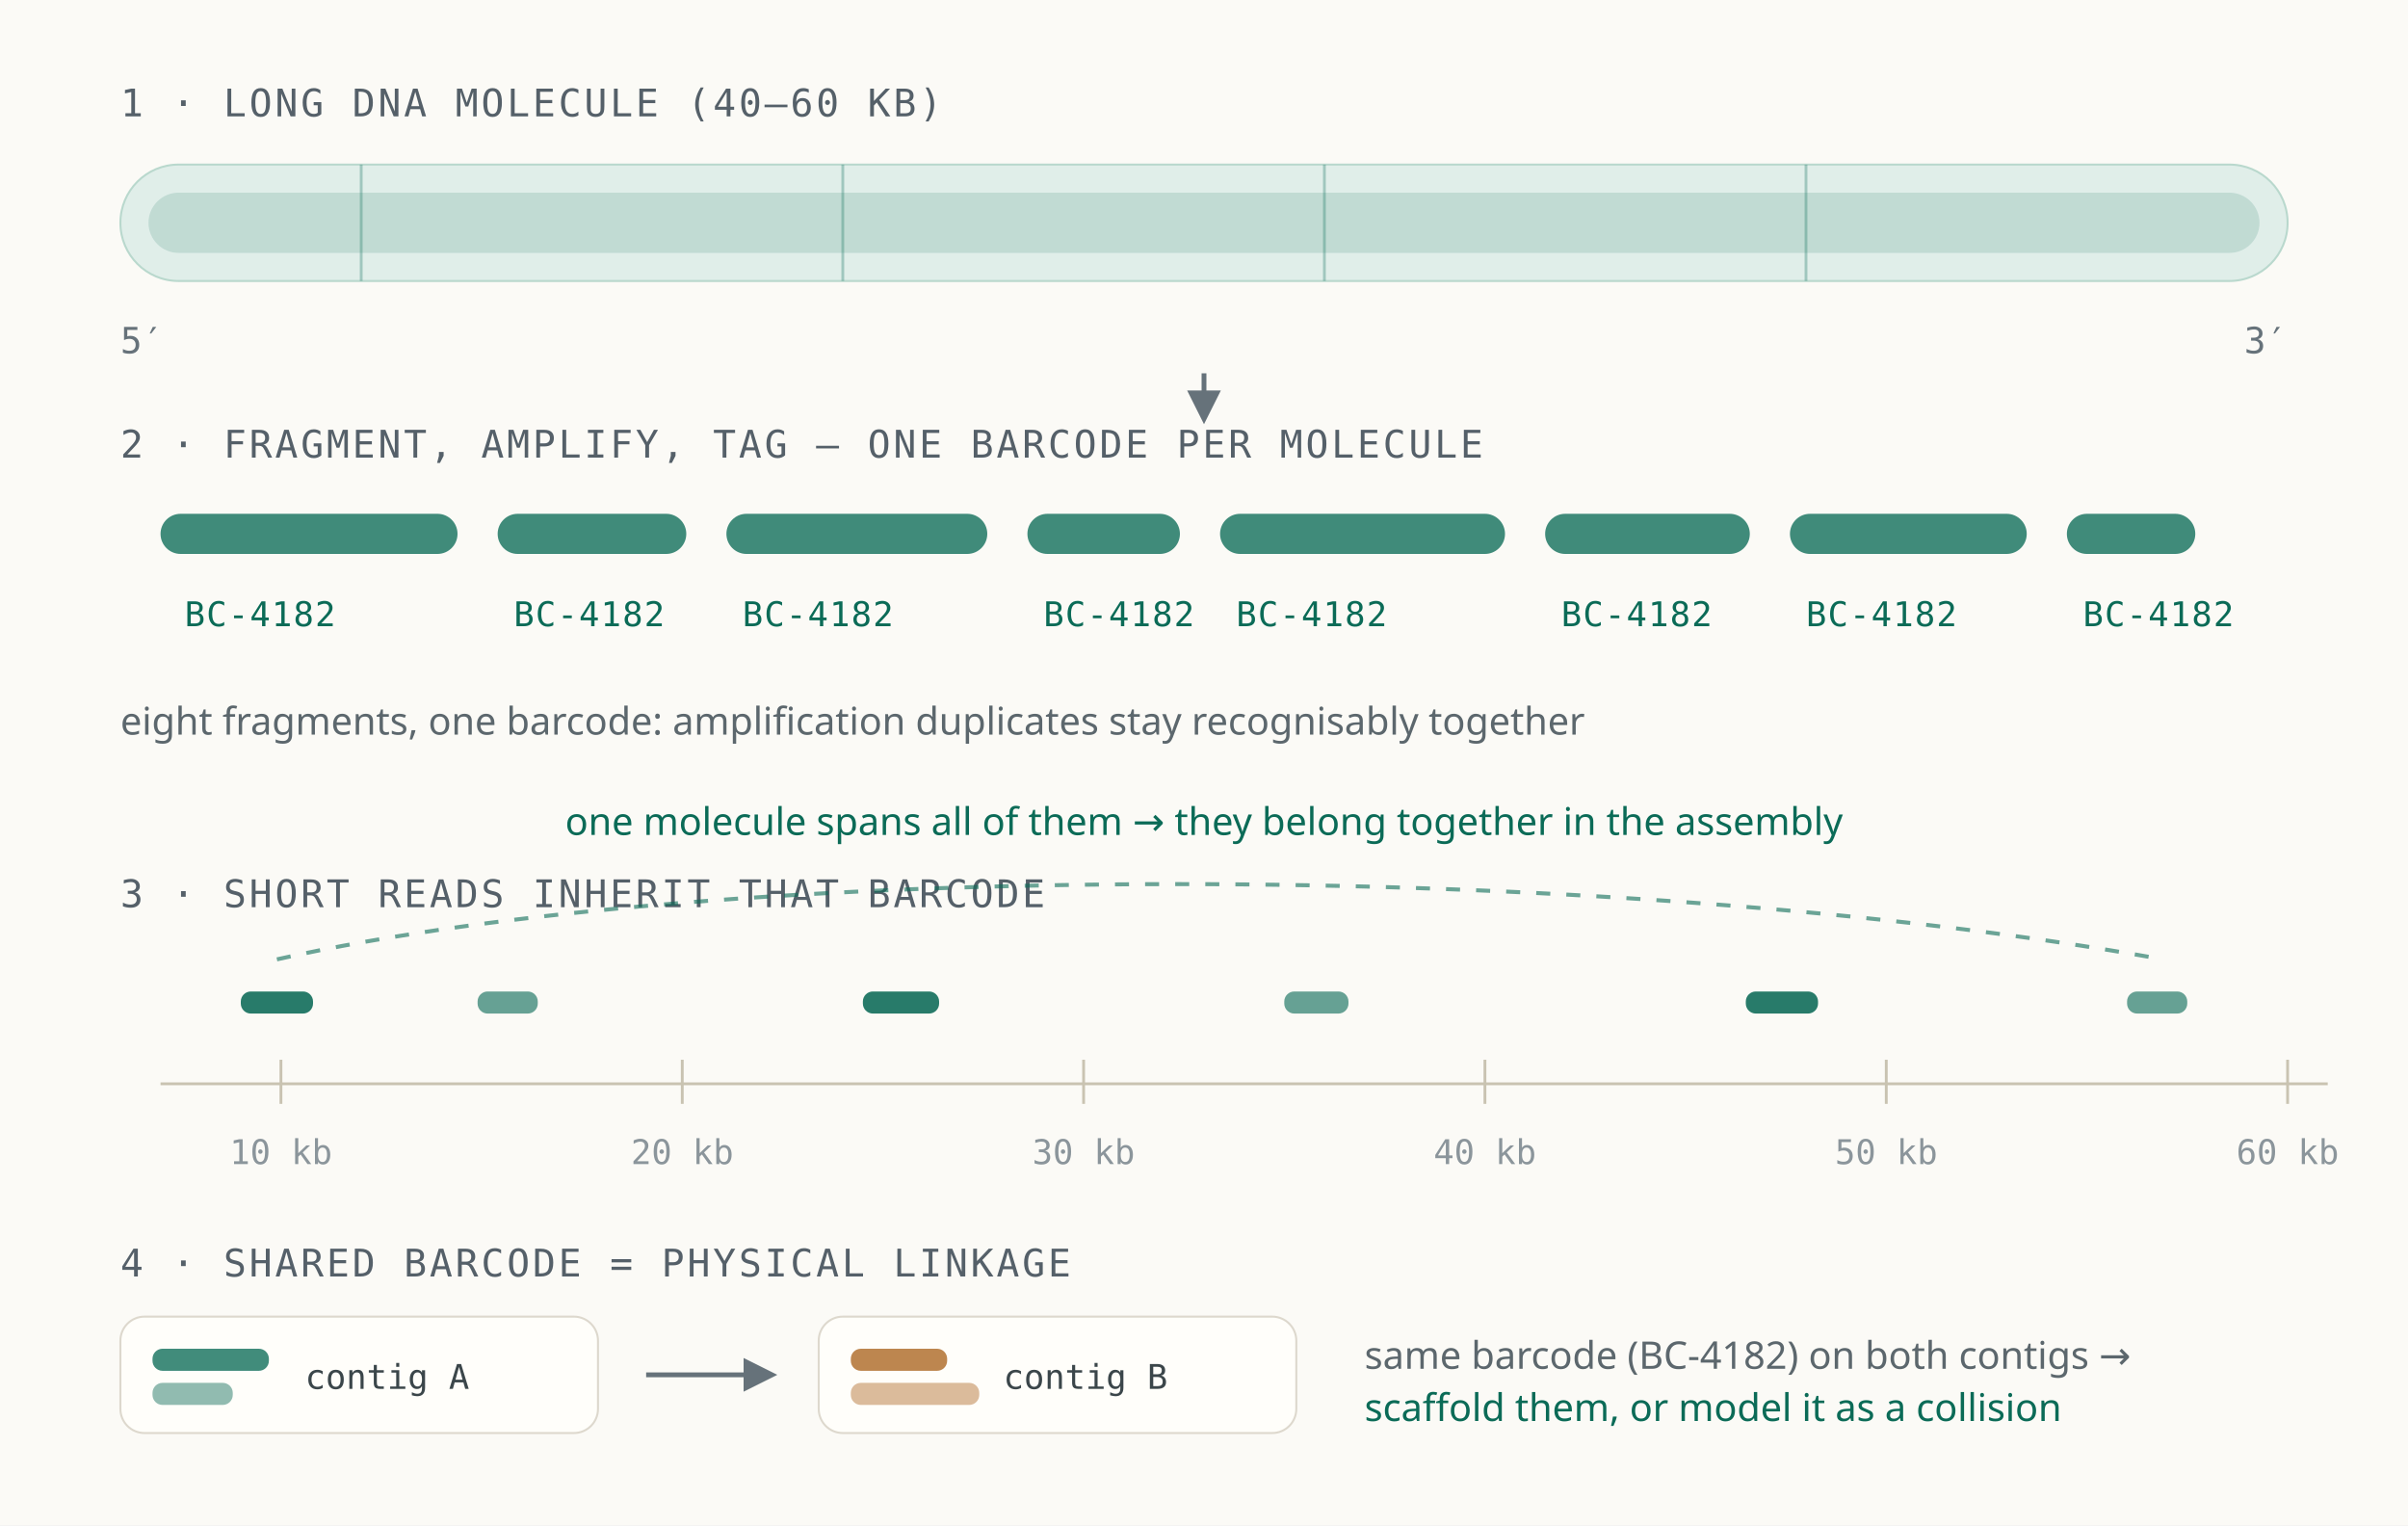
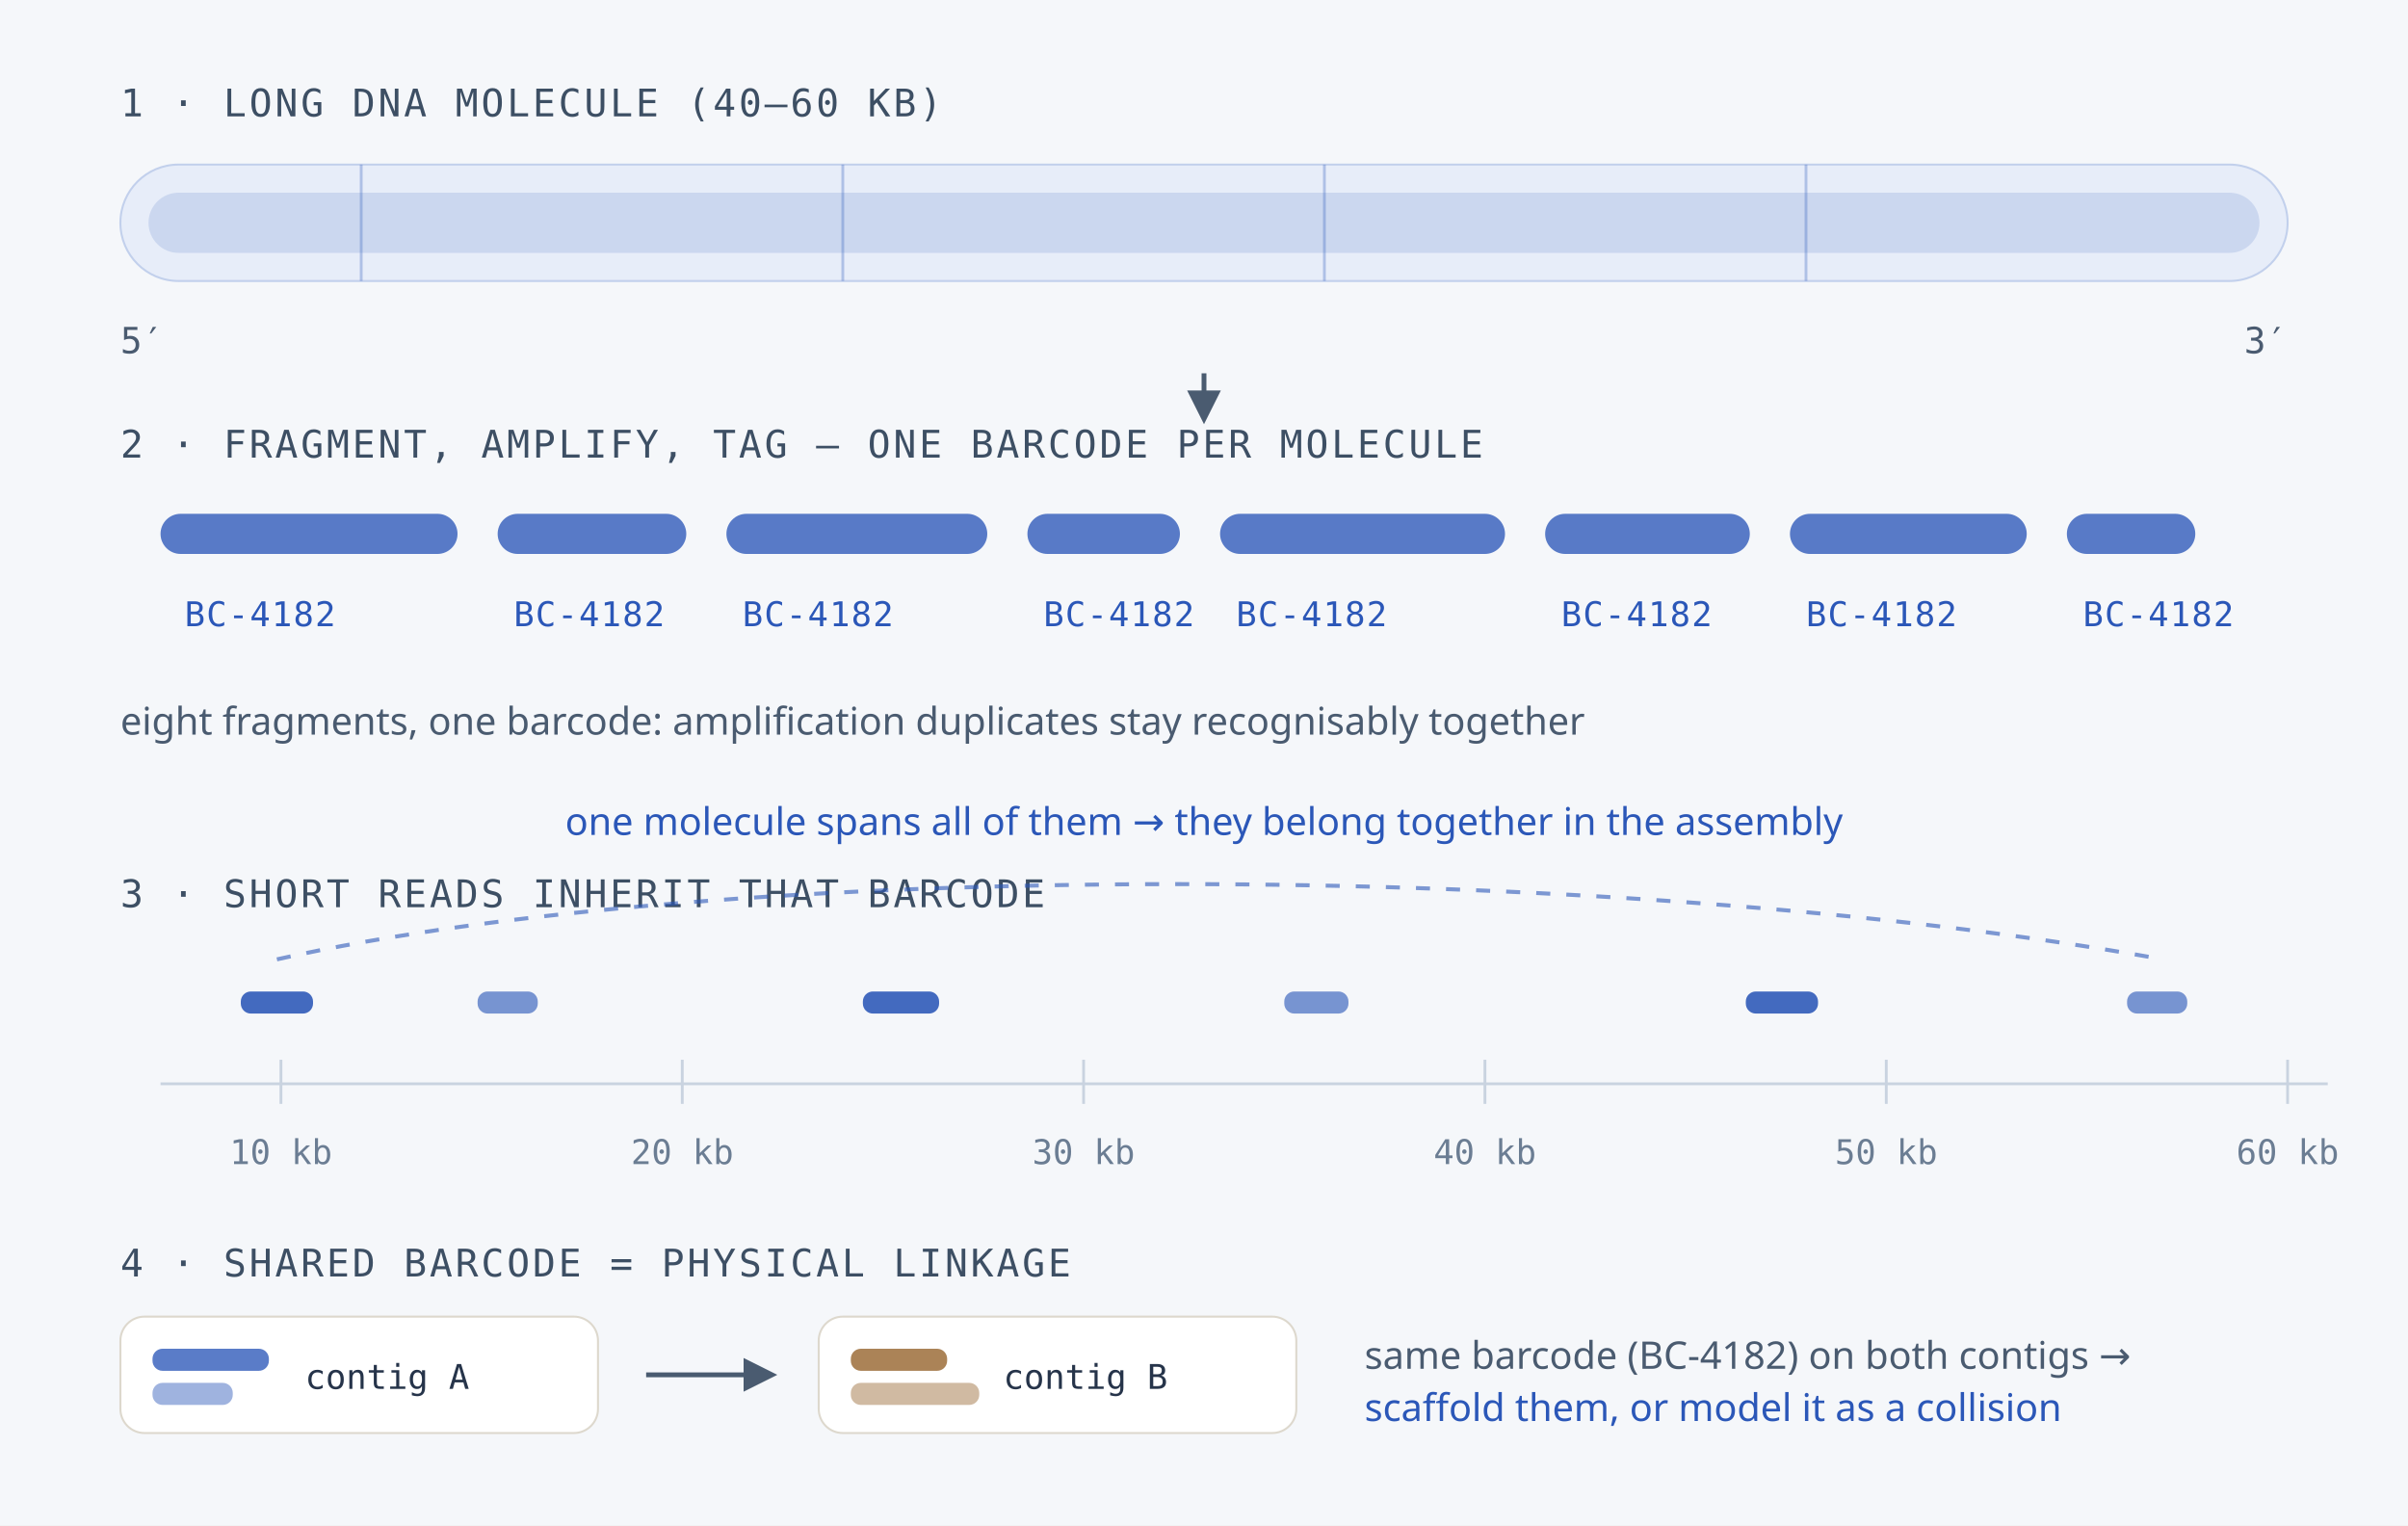
<svg xmlns="http://www.w3.org/2000/svg" viewBox="0 0 1200 760" width="1200" height="760" role="img" aria-label="A long molecule is fragmented and amplified; its short reads inherit one barcode, so barcode sharing is evidence of physical linkage along a molecule whose length is known.">
  <defs>
    <marker id="arrow" viewBox="0 0 10 10" refX="8" refY="5" markerWidth="7" markerHeight="7" orient="auto-start-reverse">
-       <path d="M0 0L10 5L0 10z" fill="#66727a" />
+       <path d="M0 0L10 5L0 10z" fill="#4a5b70" />
    </marker>
  </defs>
-   <rect width="1200" height="760" fill="#fbfaf6" />
-   <g font-family="ui-monospace, 'JetBrains Mono', Menlo, monospace" font-size="19" fill="#556069" letter-spacing="1.4">
+   <rect width="1200" height="760" fill="#f5f7fa" />
+   <g font-family="ui-monospace, 'JetBrains Mono', Menlo, monospace" font-size="19" fill="#3d4f64" letter-spacing="1.4">
    <text x="60" y="58">1 · LONG DNA MOLECULE (40–60 KB)</text>
    <text x="60" y="228">2 · FRAGMENT, AMPLIFY, TAG — ONE BARCODE PER MOLECULE</text>
    <text x="60" y="452">3 · SHORT READS INHERIT THAT BARCODE</text>
    <text x="60" y="636">4 · SHARED BARCODE = PHYSICAL LINKAGE</text>
  </g>
  <g>
-     <rect x="60" y="82" width="1080" height="58" rx="29" fill="#e0eee9" stroke="#b9d8cd" />
-     <rect x="74" y="96" width="1052" height="30" rx="15" fill="#0b6b57" opacity="0.15" />
-     <g stroke="#0b6b57" stroke-opacity="0.3" stroke-width="1.4">
+     <rect x="60" y="82" width="1080" height="58" rx="29" fill="#e7edf9" stroke="#c2d0ec" />
+     <rect x="74" y="96" width="1052" height="30" rx="15" fill="#2b57b8" opacity="0.15" />
+     <g stroke="#2b57b8" stroke-opacity="0.3" stroke-width="1.4">
      <path d="M180 82v58M420 82v58M660 82v58M900 82v58" />
    </g>
-     <text x="60" y="176" font-family="ui-monospace, Menlo, monospace" font-size="18" fill="#66727a">5′</text>
-     <text x="1140" y="176" text-anchor="end" font-family="ui-monospace, Menlo, monospace" font-size="18" fill="#66727a">3′</text>
-     <path d="M600 186v22" stroke="#66727a" stroke-width="2.4" marker-end="url(#arrow)" />
+     <text x="60" y="176" font-family="ui-monospace, Menlo, monospace" font-size="18" fill="#4a5b70">5′</text>
+     <text x="1140" y="176" text-anchor="end" font-family="ui-monospace, Menlo, monospace" font-size="18" fill="#4a5b70">3′</text>
+     <path d="M600 186v22" stroke="#4a5b70" stroke-width="2.4" marker-end="url(#arrow)" />
  </g>
  <g>
    <g>
-       <rect x="80" y="256" width="148" height="20" rx="10" fill="#0b6b57" opacity="0.78" />
-       <rect x="248" y="256" width="94" height="20" rx="10" fill="#0b6b57" opacity="0.78" />
-       <rect x="362" y="256" width="130" height="20" rx="10" fill="#0b6b57" opacity="0.78" />
-       <rect x="512" y="256" width="76" height="20" rx="10" fill="#0b6b57" opacity="0.78" />
-       <rect x="608" y="256" width="142" height="20" rx="10" fill="#0b6b57" opacity="0.78" />
-       <rect x="770" y="256" width="102" height="20" rx="10" fill="#0b6b57" opacity="0.78" />
-       <rect x="892" y="256" width="118" height="20" rx="10" fill="#0b6b57" opacity="0.78" />
-       <rect x="1030" y="256" width="64" height="20" rx="10" fill="#0b6b57" opacity="0.78" />
+       <rect x="80" y="256" width="148" height="20" rx="10" fill="#2b57b8" opacity="0.78" />
+       <rect x="248" y="256" width="94" height="20" rx="10" fill="#2b57b8" opacity="0.78" />
+       <rect x="362" y="256" width="130" height="20" rx="10" fill="#2b57b8" opacity="0.78" />
+       <rect x="512" y="256" width="76" height="20" rx="10" fill="#2b57b8" opacity="0.78" />
+       <rect x="608" y="256" width="142" height="20" rx="10" fill="#2b57b8" opacity="0.78" />
+       <rect x="770" y="256" width="102" height="20" rx="10" fill="#2b57b8" opacity="0.78" />
+       <rect x="892" y="256" width="118" height="20" rx="10" fill="#2b57b8" opacity="0.78" />
+       <rect x="1030" y="256" width="64" height="20" rx="10" fill="#2b57b8" opacity="0.78" />
    </g>
-     <g font-family="ui-monospace, Menlo, monospace" font-size="17" fill="#0b6b57" letter-spacing="0.6">
+     <g font-family="ui-monospace, Menlo, monospace" font-size="17" fill="#2b57b8" letter-spacing="0.6">
      <text x="92" y="312">BC-4182</text>
      <text x="256" y="312">BC-4182</text>
      <text x="370" y="312">BC-4182</text>
      <text x="520" y="312">BC-4182</text>
      <text x="616" y="312">BC-4182</text>
      <text x="778" y="312">BC-4182</text>
      <text x="900" y="312">BC-4182</text>
      <text x="1038" y="312">BC-4182</text>
    </g>
-     <text x="60" y="366" font-family="ui-sans-serif, system-ui, sans-serif" font-size="19" fill="#5c676d">eight fragments, one barcode: amplification duplicates stay recognisably together</text>
+     <text x="60" y="366" font-family="ui-sans-serif, system-ui, sans-serif" font-size="19" fill="#4a5b70">eight fragments, one barcode: amplification duplicates stay recognisably together</text>
  </g>
  <g>
-     <g stroke="#c9c3b1" stroke-width="1.4">
+     <g stroke="#c9d3e0" stroke-width="1.4">
      <path d="M80 540h1080" />
      <path d="M140 528v22M340 528v22M540 528v22M740 528v22M940 528v22M1140 528v22" />
    </g>
-     <g font-family="ui-monospace, Menlo, monospace" font-size="17" fill="#8b959b">
+     <g font-family="ui-monospace, Menlo, monospace" font-size="17" fill="#6b7d93">
      <text x="140" y="580" text-anchor="middle">10 kb</text>
      <text x="340" y="580" text-anchor="middle">20 kb</text>
      <text x="540" y="580" text-anchor="middle">30 kb</text>
      <text x="740" y="580" text-anchor="middle">40 kb</text>
      <text x="940" y="580" text-anchor="middle">50 kb</text>
      <text x="1140" y="580" text-anchor="middle">60 kb</text>
    </g>
-     <g fill="#0b6b57" opacity="0.88">
+     <g fill="#2b57b8" opacity="0.88">
      <rect x="120" y="494" width="36" height="11" rx="5" />
      <rect x="238" y="494" width="30" height="11" rx="5" opacity="0.7" />
      <rect x="430" y="494" width="38" height="11" rx="5" />
      <rect x="640" y="494" width="32" height="11" rx="5" opacity="0.7" />
      <rect x="870" y="494" width="36" height="11" rx="5" />
      <rect x="1060" y="494" width="30" height="11" rx="5" opacity="0.7" />
    </g>
-     <path d="M138 478C360 428 800 428 1078 478" fill="none" stroke="#0b6b57" stroke-width="2" stroke-dasharray="7 8" opacity="0.6" />
-     <text x="600" y="416" text-anchor="middle" font-family="ui-sans-serif, system-ui, sans-serif" font-size="19" fill="#0b6b57">one molecule spans all of them → they belong together in the assembly</text>
+     <path d="M138 478C360 428 800 428 1078 478" fill="none" stroke="#2b57b8" stroke-width="2" stroke-dasharray="7 8" opacity="0.6" />
+     <text x="600" y="416" text-anchor="middle" font-family="ui-sans-serif, system-ui, sans-serif" font-size="19" fill="#2b57b8">one molecule spans all of them → they belong together in the assembly</text>
  </g>
  <g transform="translate(60 656)">
    <g>
-       <rect x="0" y="0" width="238" height="58" rx="12" fill="#fffefa" stroke="#ddd8cd" />
-       <rect x="16" y="16" width="58" height="11" rx="5" fill="#0b6b57" opacity="0.78" />
-       <rect x="16" y="33" width="40" height="11" rx="5" fill="#0b6b57" opacity="0.45" />
-       <text x="92" y="36" font-family="ui-monospace, Menlo, monospace" font-size="17" fill="#3b464a">contig A</text>
+       <rect x="0" y="0" width="238" height="58" rx="12" fill="#ffffff" stroke="#ddd8cd" />
+       <rect x="16" y="16" width="58" height="11" rx="5" fill="#2b57b8" opacity="0.78" />
+       <rect x="16" y="33" width="40" height="11" rx="5" fill="#2b57b8" opacity="0.45" />
+       <text x="92" y="36" font-family="ui-monospace, Menlo, monospace" font-size="17" fill="#26344a">contig A</text>
    </g>
-     <path d="M262 29h62" stroke="#66727a" stroke-width="2.4" marker-end="url(#arrow)" />
+     <path d="M262 29h62" stroke="#4a5b70" stroke-width="2.4" marker-end="url(#arrow)" />
    <g transform="translate(348 0)">
-       <rect x="0" y="0" width="238" height="58" rx="12" fill="#fffefa" stroke="#ddd8cd" />
-       <rect x="16" y="16" width="48" height="11" rx="5" fill="#a4570c" opacity="0.72" />
-       <rect x="16" y="33" width="64" height="11" rx="5" fill="#a4570c" opacity="0.4" />
-       <text x="92" y="36" font-family="ui-monospace, Menlo, monospace" font-size="17" fill="#3b464a">contig B</text>
+       <rect x="0" y="0" width="238" height="58" rx="12" fill="#ffffff" stroke="#ddd8cd" />
+       <rect x="16" y="16" width="48" height="11" rx="5" fill="#8a5316" opacity="0.72" />
+       <rect x="16" y="33" width="64" height="11" rx="5" fill="#8a5316" opacity="0.4" />
+       <text x="92" y="36" font-family="ui-monospace, Menlo, monospace" font-size="17" fill="#26344a">contig B</text>
    </g>
-     <text x="620" y="26" font-family="ui-sans-serif, system-ui, sans-serif" font-size="19" fill="#5c676d">same barcode (BC-4182) on both contigs →</text>
-     <text x="620" y="52" font-family="ui-sans-serif, system-ui, sans-serif" font-size="19" fill="#0b6b57">scaffold them, or model it as a collision</text>
+     <text x="620" y="26" font-family="ui-sans-serif, system-ui, sans-serif" font-size="19" fill="#4a5b70">same barcode (BC-4182) on both contigs →</text>
+     <text x="620" y="52" font-family="ui-sans-serif, system-ui, sans-serif" font-size="19" fill="#2b57b8">scaffold them, or model it as a collision</text>
  </g>
</svg>
